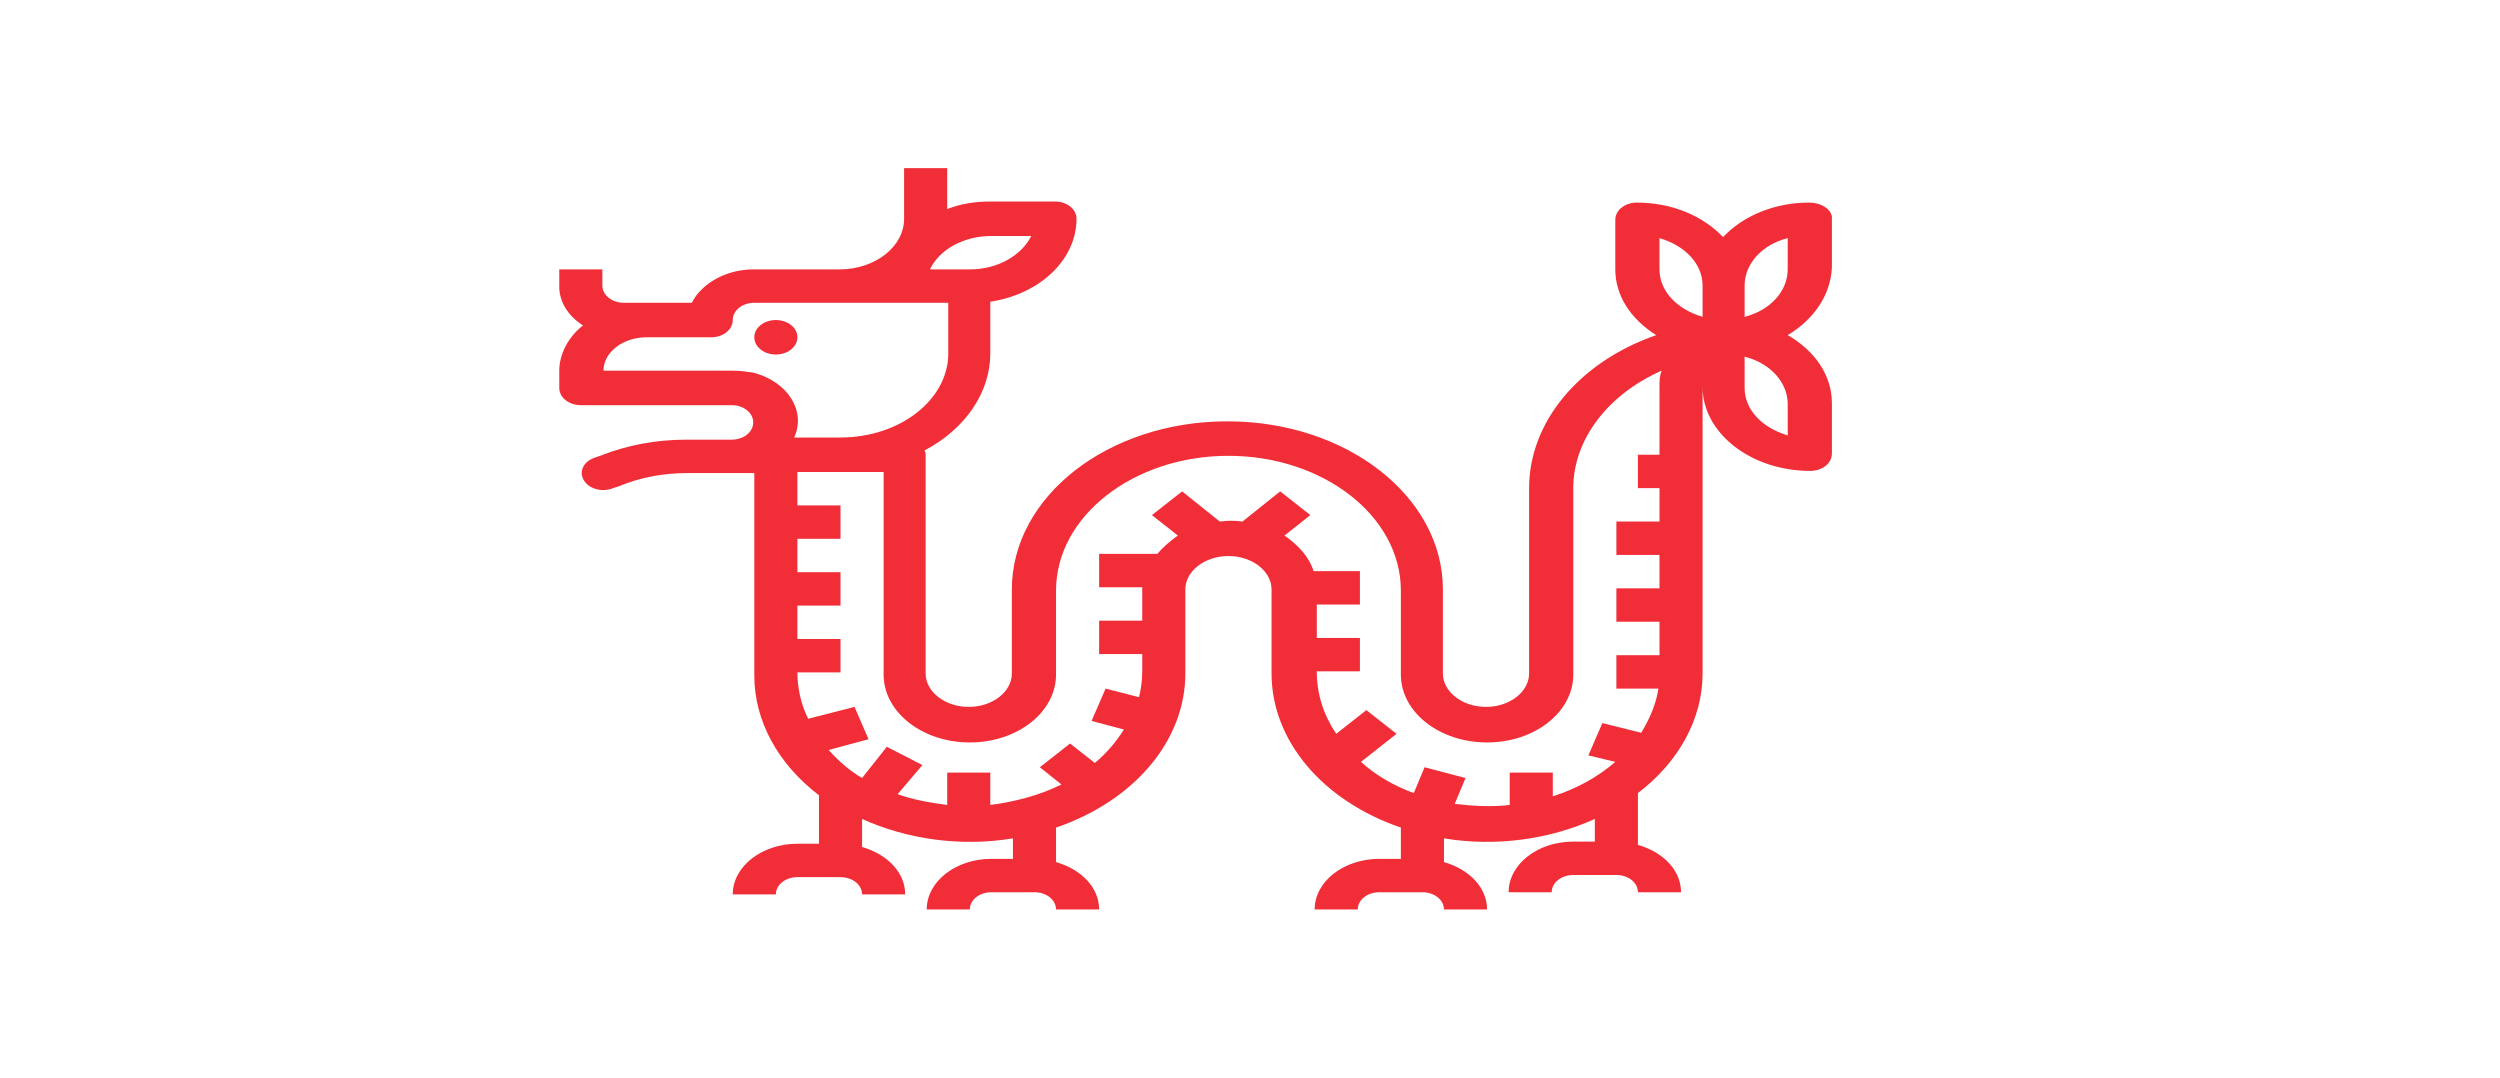
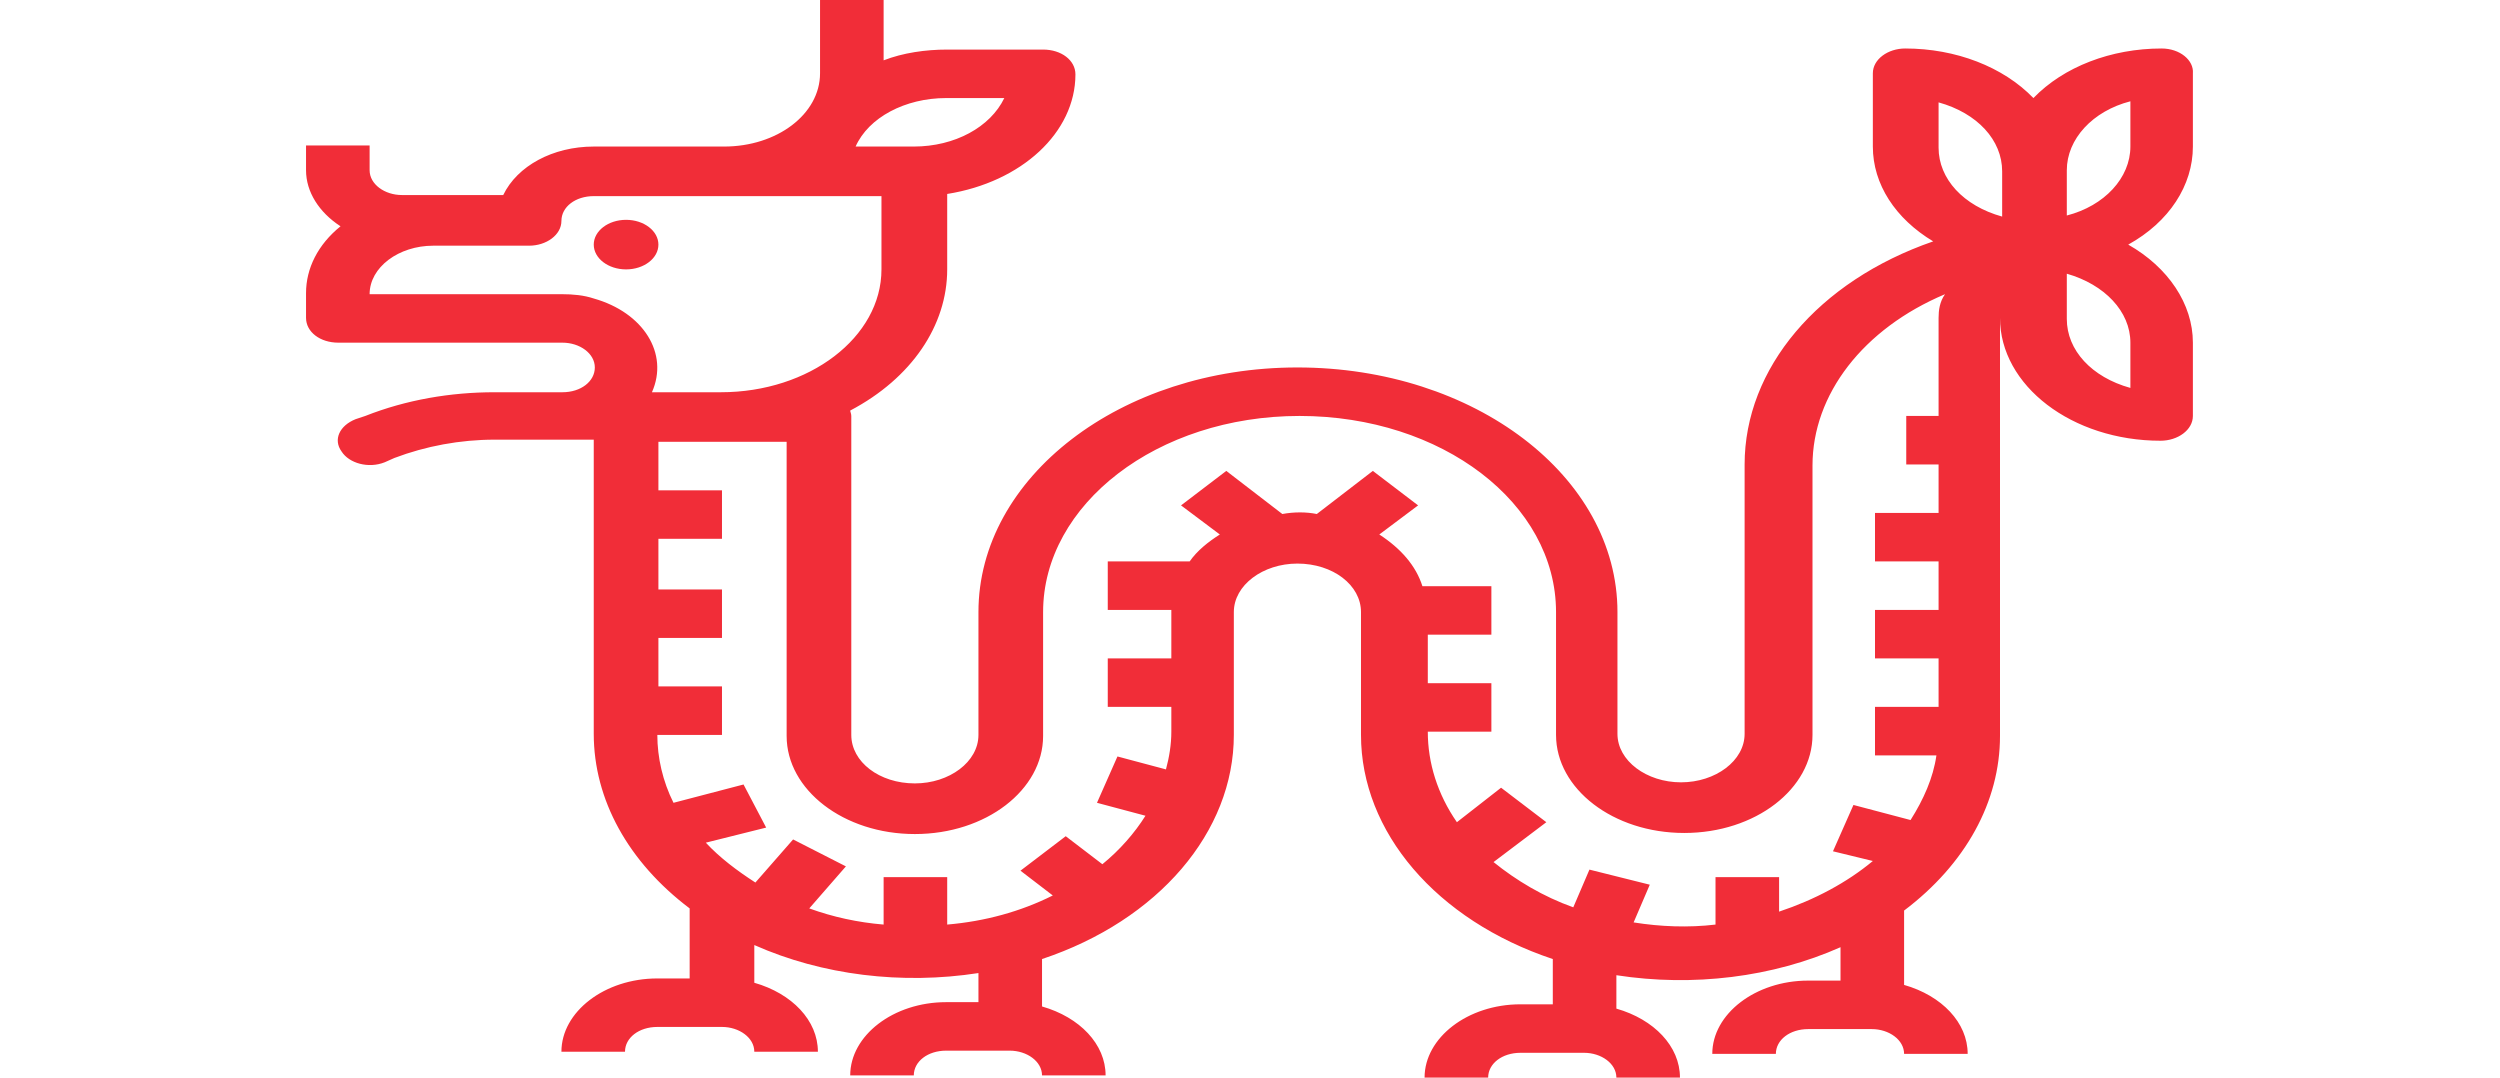
<svg xmlns="http://www.w3.org/2000/svg" version="1.1" id="Layer_1" x="0px" y="0px" viewBox="0 0 232 100" style="enable-background:new 0 0 232 100;" xml:space="preserve">
  <style type="text/css">
	.st0{fill:#F12D38;}
</style>
  <g>
-     <ellipse class="st0" cx="72" cy="31.3" rx="2" ry="1.6" />
-     <path class="st0" d="M167.9,18.8c-3.2,0-6.1,1.2-8,3.2c-1.9-2-4.8-3.2-8-3.2c-1.1,0-2,0.7-2,1.6V25c0,2.4,1.4,4.6,3.8,6.1   c-7.2,2.5-11.8,8.1-11.8,14.2v17.2c0,1.7-1.8,3.1-4,3.1c-2.2,0-4-1.4-4-3.1v-7.8c0-8.6-8.9-15.6-20-15.6s-20,7-20,15.6v7.8   c0,1.7-1.8,3.1-4,3.1s-4-1.4-4-3.1V42.2c0-0.1,0-0.2-0.1-0.4c3.8-2,6.1-5.4,6.1-9V28c4.6-0.7,8-3.9,8-7.7c0-0.9-0.9-1.6-2-1.6h-6   c-1.4,0-2.7,0.2-4,0.7v-3.8h-4v4.7c0,2.6-2.7,4.7-6,4.7h-8c-2.5,0-4.8,1.3-5.7,3.1h-6.3c-1.1,0-2-0.7-2-1.6V25h-4v1.6   c0,1.4,0.8,2.7,2.2,3.6c-1.4,1.1-2.2,2.7-2.2,4.2v1.6c0,0.9,0.9,1.6,2,1.6h14c1.1,0,2,0.7,2,1.6s-0.9,1.6-2,1.6h-4.2   c-2.8,0-5.5,0.5-8,1.5l-0.6,0.2c-1,0.4-1.4,1.3-0.9,2.1c0.5,0.8,1.7,1.1,2.7,0.7l0.6-0.2c1.9-0.8,4.1-1.2,6.3-1.2H70v18.8   c0,4.2,2.2,8.2,6,11.1v4.5h-2c-3.3,0-6,2.1-6,4.7h4c0-0.9,0.9-1.6,2-1.6h4c1.1,0,2,0.7,2,1.6h4c0-2-1.6-3.7-4-4.4V76   c4.2,1.9,9.2,2.6,14,1.8v1.9h-2c-3.3,0-6,2.1-6,4.7h4c0-0.9,0.9-1.6,2-1.6h4c1.1,0,2,0.7,2,1.6h4c0-2-1.6-3.7-4-4.4v-3.2   c7.3-2.5,12-8.1,12-14.3v-7.8c0-1.7,1.8-3.1,4-3.1c2.2,0,4,1.4,4,3.1v7.8c0,6.2,4.7,11.8,12,14.3v2.9h-2c-3.3,0-6,2.1-6,4.7h4   c0-0.9,0.9-1.6,2-1.6h4c1.1,0,2,0.7,2,1.6h4c0-2-1.6-3.7-4-4.4v-2.2c4.8,0.8,9.8,0.1,14-1.8v2.1h-2c-3.3,0-6,2.1-6,4.7h4   c0-0.9,0.9-1.6,2-1.6h4c1.1,0,2,0.7,2,1.6h4c0-2-1.6-3.7-4-4.4v-4.8c3.8-2.9,6-6.9,6-11.1V35.9c0,4.3,4.5,7.8,10,7.8   c1.1,0,2-0.7,2-1.6v-4.7c0-2.5-1.5-4.8-4.1-6.3c2.5-1.5,4-3.8,4.1-6.3v-4.7C169.9,19.4,169,18.8,167.9,18.8z M92,21.9h3.7   C94.8,23.7,92.6,25,90,25h-3.7C87.2,23.1,89.5,21.9,92,21.9z M68,34.4h-12c0-1.7,1.8-3.1,4-3.1h6c1.1,0,2-0.7,2-1.6s0.9-1.6,2-1.6   h18v4.7c0,4.3-4.5,7.8-10,7.8h-4.3c1.1-2.4-0.5-5.1-3.7-6C69.4,34.5,68.7,34.4,68,34.4z M154,35.9v6.3h-2v3.1h2v3.1h-4v3.1h4v3.1   h-4v3.1h4v3.1h-4v3.1h3.9c-0.2,1.4-0.8,2.8-1.6,4.1l-3.6-0.9l-1.3,3l2.5,0.6c-1.6,1.4-3.6,2.5-5.8,3.2v-2.2h-4v3   c-1.7,0.2-3.4,0.1-5.1-0.1l1-2.4l-3.8-1l-1,2.4c-1.9-0.7-3.6-1.7-4.9-2.9l3.3-2.6l-2.8-2.2l-2.8,2.2c-1.2-1.8-1.8-3.7-1.8-5.8h4   v-3.1h-4v-3.1h4v-3.1h-4.3c-0.4-1.3-1.4-2.4-2.7-3.3l2.4-1.9l-2.8-2.2l-3.5,2.8c-0.7-0.1-1.4-0.1-2.1,0l-3.5-2.8l-2.8,2.2l2.4,1.9   c-0.7,0.5-1.4,1.1-1.9,1.7H102v3.1h4v3.1h-4v3.1h4v1.6c0,0.8-0.1,1.6-0.3,2.4l-3.1-0.8l-1.3,3l3,0.8c-0.7,1.1-1.6,2.2-2.7,3.1   l-2.3-1.8l-2.8,2.2l2,1.6c-2,1-4.3,1.6-6.6,1.9v-3h-4v3c-1.6-0.2-3.2-0.5-4.6-1l2.3-2.7l-3.3-1.7L80,72.2c-1.2-0.7-2.2-1.6-3.1-2.6   l3.7-1l-1.3-3l-4.3,1.1c-0.7-1.4-1-2.9-1-4.3h4v-3.1h-4v-3.1h4v-3.1h-4V50h4v-3.1h-4v-3.1h8v18.8c0,3.5,3.6,6.3,8,6.3s8-2.8,8-6.3   v-7.8c0-6.9,7.2-12.5,16-12.5s16,5.6,16,12.5v7.8c0,3.5,3.6,6.3,8,6.3c4.4,0,8-2.8,8-6.3V45.3c0-4.5,3.2-8.7,8.2-10.9   C154,34.9,154,35.4,154,35.9z M158,29.4c-2.4-0.7-4-2.4-4-4.4v-2.9c2.4,0.7,4,2.4,4,4.4V29.4z M165.9,37.5v2.9   c-2.4-0.7-4-2.4-4-4.4v-2.9C164.3,33.7,165.9,35.5,165.9,37.5z M165.9,25c0,2-1.6,3.8-4,4.4v-2.9c0-2,1.6-3.8,4-4.4V25z" />
+     <ellipse class="st0" cx="58.1" cy="22.7" rx="3" ry="2.3" />
+     <path class="st0" d="M200.6,4.5c-4.7,0-9.1,1.7-11.9,4.6c-2.8-2.9-7.2-4.6-11.9-4.6c-1.6,0-3,1-3,2.3v6.8c0,3.5,2.1,6.7,5.6,8.8   c-10.7,3.7-17.5,11.8-17.5,20.7v25c0,2.5-2.7,4.5-5.9,4.5s-5.9-2-5.9-4.5V56.8c0-12.6-13.3-22.7-29.7-22.7S90.8,44.3,90.8,56.8   v11.4c0,2.5-2.7,4.5-5.9,4.5c-3.3,0-5.9-2-5.9-4.5V38.6c0-0.2-0.1-0.4-0.1-0.5c5.7-3,9-7.9,9-13.1v-7c6.9-1.1,11.9-5.7,11.9-11.1   c0-1.3-1.3-2.3-3-2.3h-8.9c-2,0-4.1,0.3-5.9,1V0h-5.9v6.8c0,3.8-4,6.8-8.9,6.8H55.1c-3.8,0-7.1,1.8-8.4,4.5h-9.4c-1.6,0-3-1-3-2.3   v-2.3h-5.9v2.3c0,2,1.2,3.9,3.2,5.2c-2.1,1.7-3.2,3.9-3.2,6.2v2.3c0,1.3,1.3,2.3,3,2.3h20.8c1.6,0,3,1,3,2.3s-1.3,2.3-3,2.3h-6.3   c-4.1,0-8.2,0.7-12,2.2L33,38.9c-1.5,0.6-2.1,1.9-1.3,3c0.7,1.1,2.5,1.6,4,1l0.9-0.4c2.9-1.1,6.1-1.7,9.3-1.7h9.2v27.3   c0,6.1,3.2,11.9,8.9,16.2v6.5h-3c-4.9,0-8.9,3.1-8.9,6.8h5.9c0-1.3,1.3-2.3,3-2.3H67c1.6,0,3,1,3,2.3h5.9c0-2.9-2.4-5.4-5.9-6.4   v-3.5c6.3,2.8,13.7,3.7,20.8,2.6v2.7h-3c-4.9,0-8.9,3.1-8.9,6.8h5.9c0-1.3,1.3-2.3,3-2.3h5.9c1.6,0,3,1,3,2.3h5.9   c0-2.9-2.4-5.4-5.9-6.4V89c10.8-3.6,17.8-11.8,17.8-20.8V56.8c0-2.5,2.7-4.5,5.9-4.5c3.3,0,5.9,2,5.9,4.5v11.4   c0,9,7,17.2,17.8,20.8v4.2h-3c-4.9,0-8.9,3.1-8.9,6.8h5.9c0-1.3,1.3-2.3,3-2.3h5.9c1.6,0,3,1,3,2.3h5.9c0-2.9-2.4-5.4-5.9-6.4v-3.1   c7.1,1.1,14.5,0.2,20.8-2.6v3.1h-3c-4.9,0-8.9,3.1-8.9,6.8h5.9c0-1.3,1.3-2.3,3-2.3h5.9c1.6,0,3,1,3,2.3h5.9c0-2.9-2.4-5.4-5.9-6.4   v-6.9c5.7-4.3,8.9-10.1,8.9-16.2V29.5c0,6.3,6.7,11.4,14.9,11.4c1.6,0,3-1,3-2.3v-6.8c0-3.6-2.3-7-6-9.1c3.8-2.1,6-5.5,6-9.1V6.8   C203.6,5.6,202.3,4.5,200.6,4.5z M87.8,9.1h5.4c-1.3,2.7-4.6,4.5-8.4,4.5h-5.4C80.6,10.9,84,9.1,87.8,9.1z M52.1,27.3H34.3   c0-2.5,2.7-4.5,5.9-4.5h8.9c1.6,0,3-1,3-2.3s1.3-2.3,3-2.3h26.7V25c0,6.3-6.7,11.4-14.9,11.4h-6.4c1.6-3.6-0.8-7.4-5.4-8.7   C54.2,27.4,53.2,27.3,52.1,27.3z M179.9,29.5v9.1h-3v4.5h3v4.5h-5.9v4.5h5.9v4.5h-5.9v4.5h5.9v4.5h-5.9v4.5h5.7   c-0.3,2.1-1.2,4.1-2.4,6l-5.3-1.4l-1.9,4.3l3.7,0.9c-2.4,2-5.4,3.6-8.7,4.7v-3.2h-5.9v4.4c-2.5,0.3-5.1,0.2-7.6-0.2l1.5-3.5   l-5.6-1.4l-1.5,3.5c-2.8-1-5.3-2.5-7.4-4.2l4.9-3.7l-4.2-3.2l-4.1,3.2c-1.8-2.6-2.7-5.5-2.7-8.4h5.9v-4.5h-5.9v-4.5h5.9v-4.5h-6.4   c-0.6-1.9-2-3.5-4-4.8l3.6-2.7l-4.2-3.2l-5.2,4c-1-0.2-2.1-0.2-3.2,0l-5.2-4l-4.2,3.2l3.6,2.7c-1.1,0.7-2.1,1.5-2.8,2.5h-7.6v4.5   h5.9v4.5h-5.9v4.5h5.9v2.3c0,1.2-0.2,2.4-0.5,3.5l-4.5-1.2l-1.9,4.3l4.5,1.2c-1,1.6-2.4,3.2-4,4.5l-3.4-2.6l-4.2,3.2l3,2.3   c-3,1.5-6.3,2.4-9.8,2.7v-4.4h-5.9v4.4c-2.4-0.2-4.7-0.7-6.9-1.5l3.4-3.9l-4.9-2.5l-3.5,4c-1.7-1.1-3.3-2.3-4.6-3.7l5.6-1.4   L69,72.8l-6.5,1.7c-1-2-1.5-4.2-1.5-6.3H67v-4.5h-5.9v-4.5H67v-4.5h-5.9V50H67v-4.5h-5.9v-4.5h11.9v27.3c0,5,5.3,9.1,11.9,9.1   s11.9-4.1,11.9-9.1V56.8c0-10,10.6-18.2,23.8-18.2s23.8,8.1,23.8,18.2v11.4c0,5,5.3,9.1,11.9,9.1s11.9-4.1,11.9-9.1v-25   c0-6.6,4.7-12.7,12.3-15.9C180,28,179.9,28.8,179.9,29.5z M185.8,20.1c-3.6-1-5.9-3.5-5.9-6.4V9.5c3.6,1,5.9,3.5,5.9,6.4V20.1z    M197.7,31.8V36c-3.6-1-5.9-3.5-5.9-6.4v-4.2C195.3,26.4,197.7,28.9,197.7,31.8z M197.7,13.6c0,2.9-2.4,5.5-5.9,6.4v-4.2   c0-2.9,2.4-5.5,5.9-6.4V13.6z" />
  </g>
</svg>
